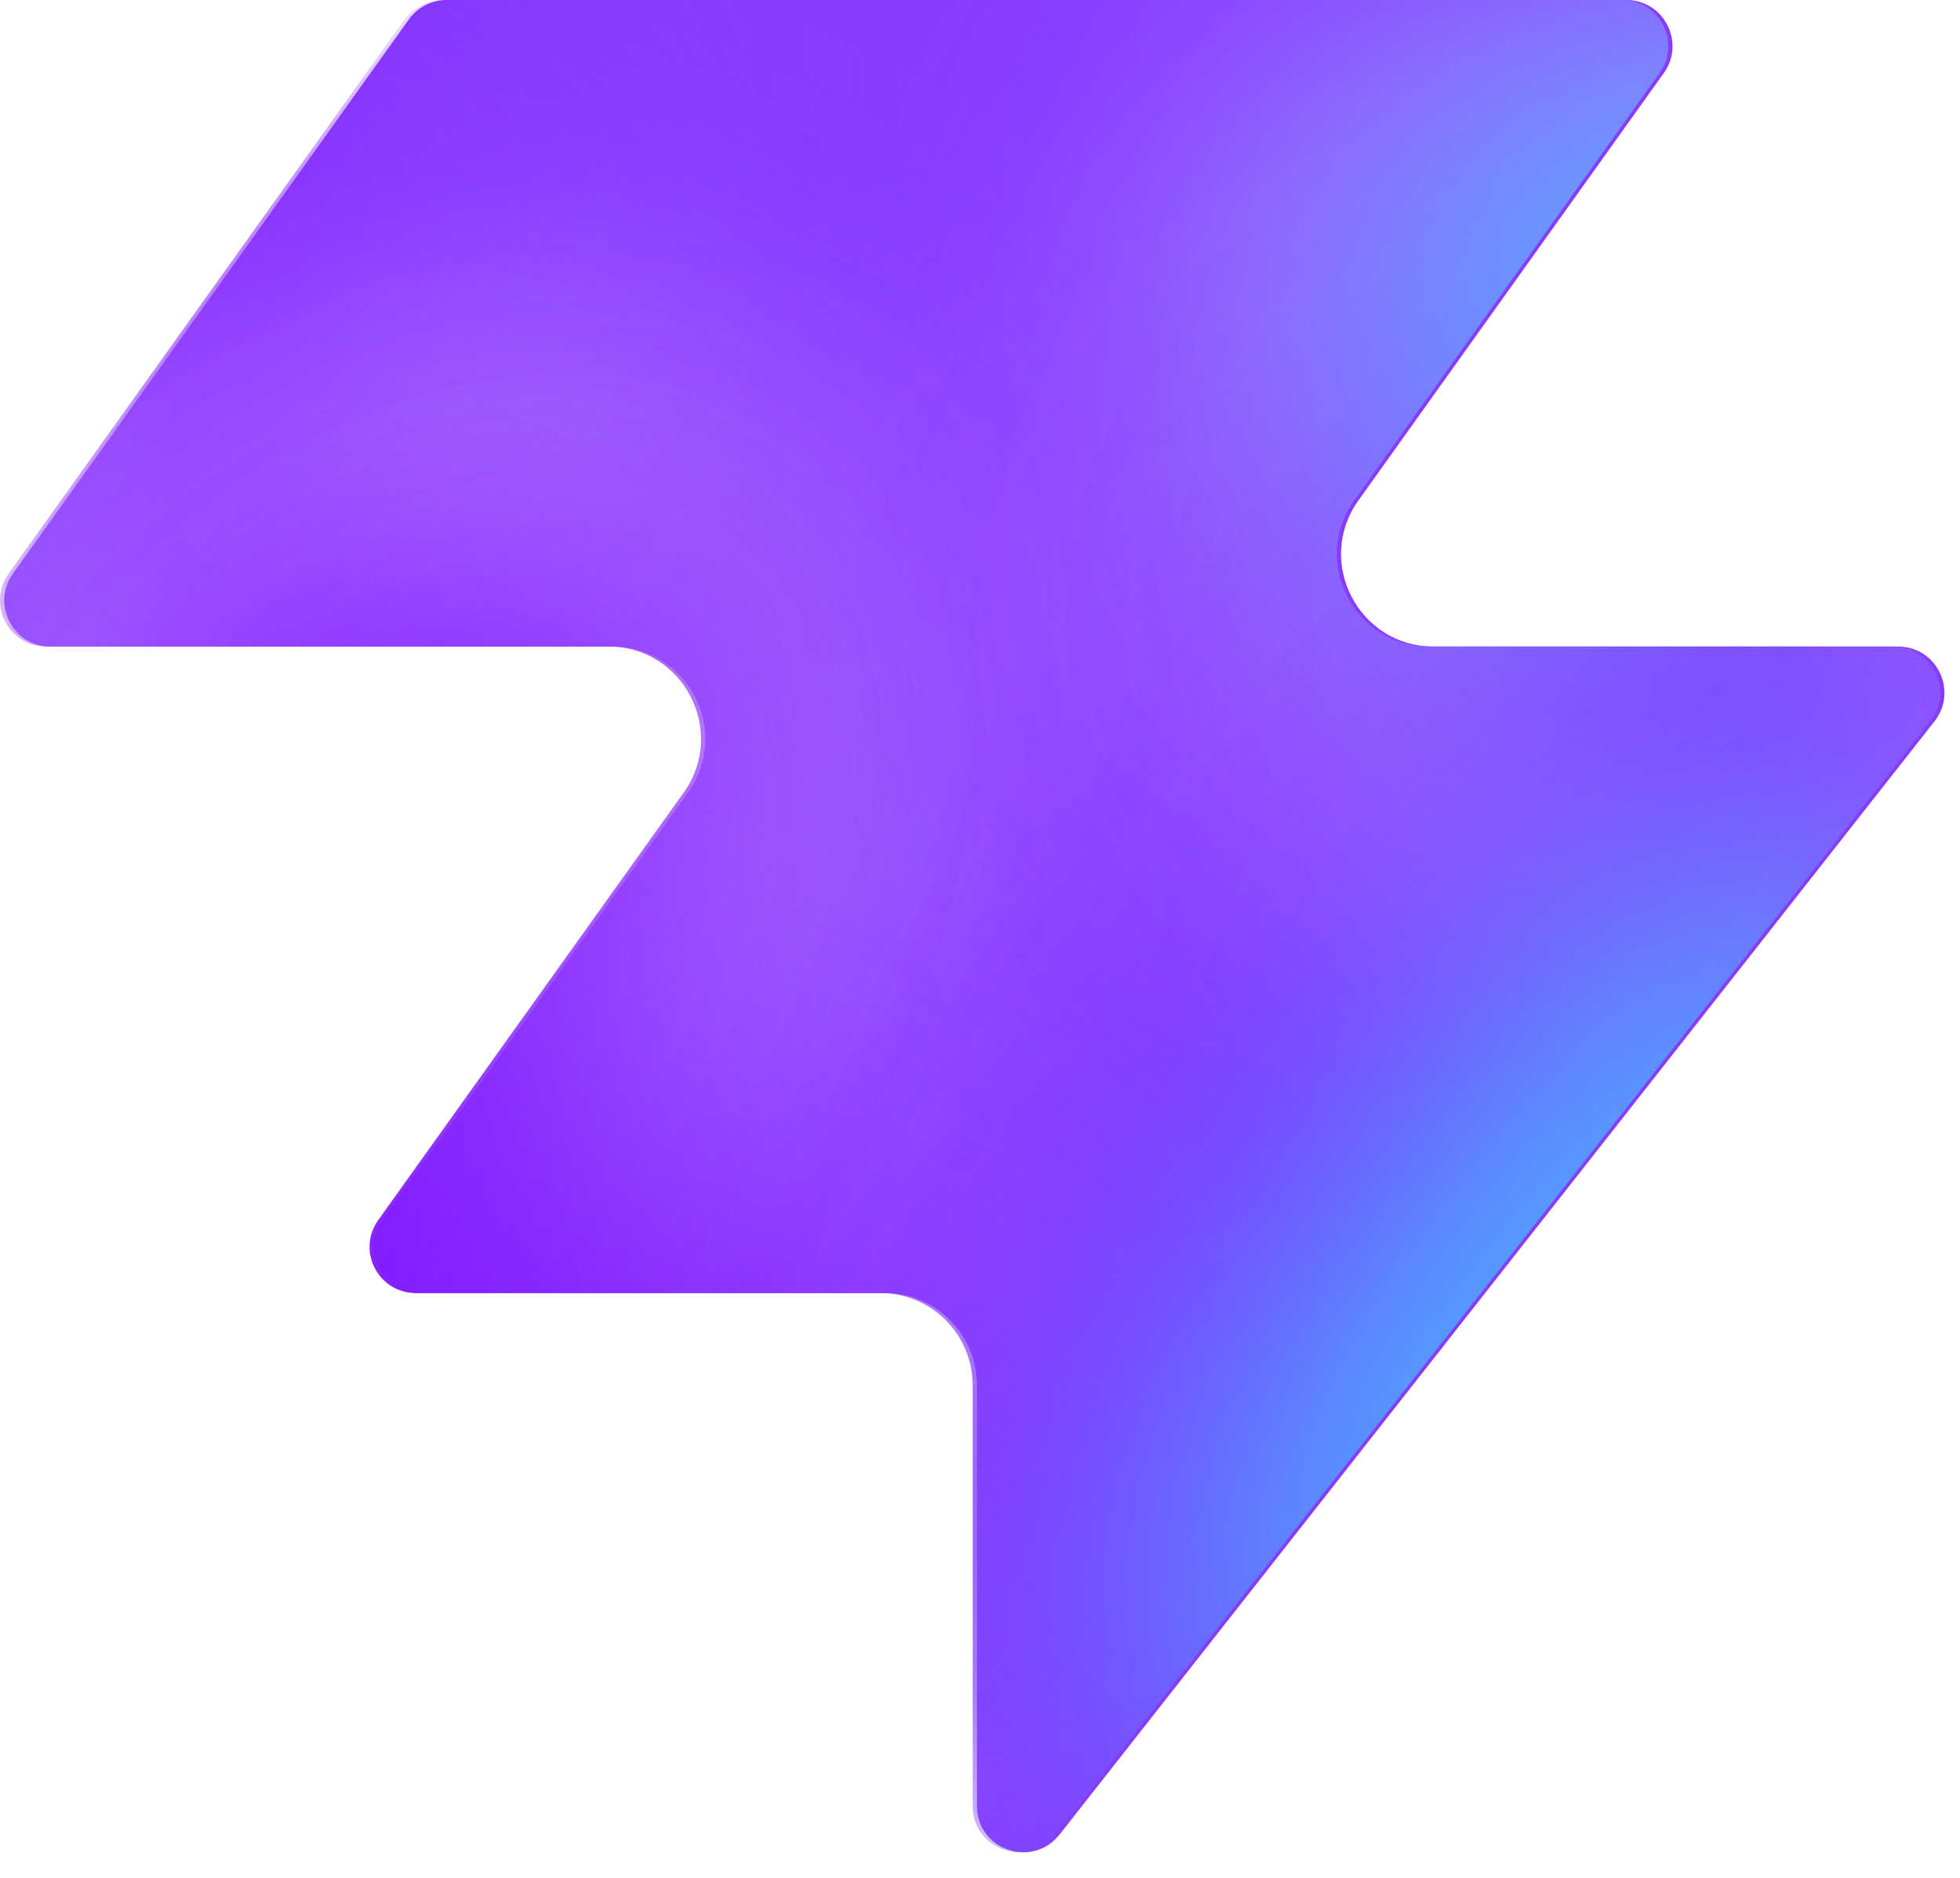
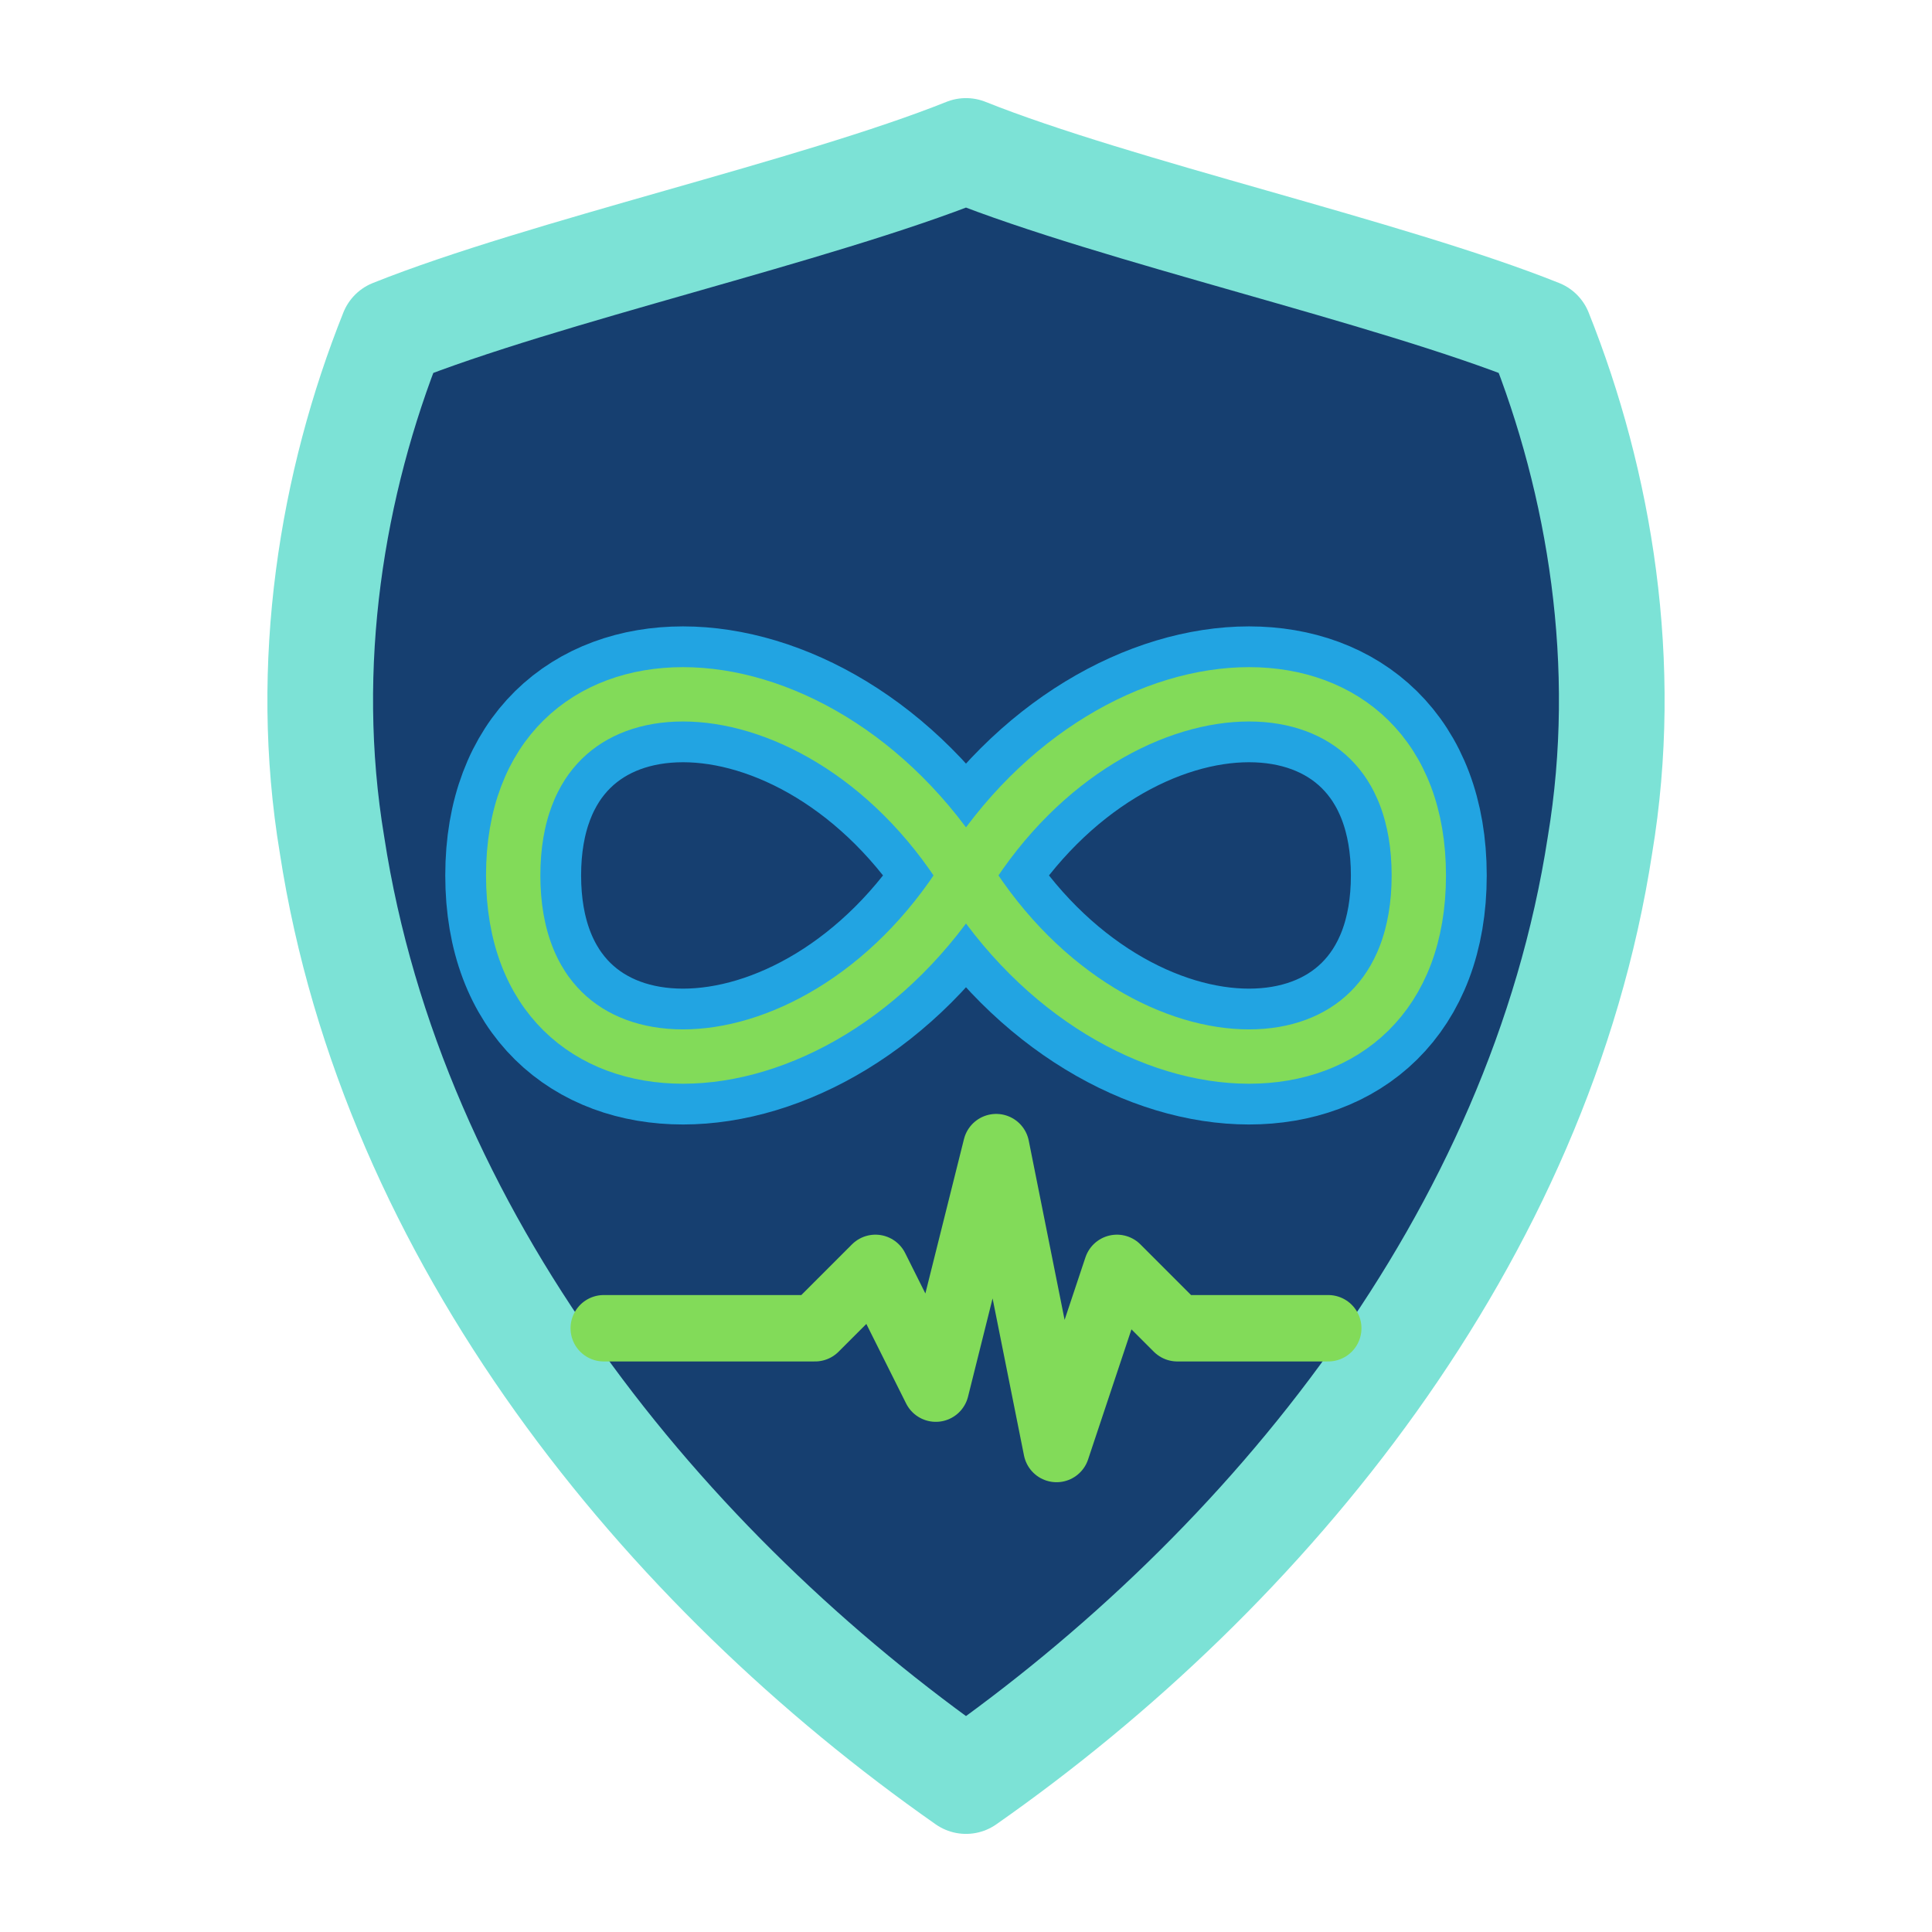
- <svg xmlns="http://www.w3.org/2000/svg" width="48" height="46" fill="none" viewBox="0 0 48 46">
-   <path fill="#863bff" d="M25.946 44.938c-.664.845-2.021.375-2.021-.698V33.937a2.26 2.26 0 0 0-2.262-2.262H10.287c-.92 0-1.456-1.04-.92-1.788l7.48-10.471c1.07-1.497 0-3.578-1.842-3.578H1.237c-.92 0-1.456-1.04-.92-1.788L10.013.474c.214-.297.556-.474.92-.474h28.894c.92 0 1.456 1.04.92 1.788l-7.48 10.471c-1.07 1.498 0 3.579 1.842 3.579h11.377c.943 0 1.473 1.088.89 1.83L25.947 44.94z" style="fill:#863bff;fill:color(display-p3 .525 .23 1);fill-opacity:1" />
-   <mask id="a" width="48" height="46" x="0" y="0" maskUnits="userSpaceOnUse" style="mask-type:alpha">
-     <path fill="#000" d="M25.842 44.938c-.664.844-2.021.375-2.021-.698V33.937a2.26 2.26 0 0 0-2.262-2.262H10.183c-.92 0-1.456-1.04-.92-1.788l7.48-10.471c1.07-1.498 0-3.579-1.842-3.579H1.133c-.92 0-1.456-1.04-.92-1.787L9.91.473c.214-.297.556-.474.92-.474h28.894c.92 0 1.456 1.04.92 1.788l-7.48 10.471c-1.07 1.498 0 3.578 1.842 3.578h11.377c.943 0 1.473 1.088.89 1.832L25.843 44.94z" style="fill:#000;fill-opacity:1" />
-   </mask>
-   <g mask="url(#a)">
-     <g filter="url(#b)">
-       <ellipse cx="5.508" cy="14.704" fill="#ede6ff" rx="5.508" ry="14.704" style="fill:#ede6ff;fill:color(display-p3 .927 .903 1);fill-opacity:1" transform="matrix(.00324 1 1 -.00324 -4.47 31.516)" />
-     </g>
-     <g filter="url(#c)">
-       <ellipse cx="10.399" cy="29.851" fill="#ede6ff" rx="10.399" ry="29.851" style="fill:#ede6ff;fill:color(display-p3 .927 .903 1);fill-opacity:1" transform="matrix(.00324 1 1 -.00324 -39.328 7.883)" />
-     </g>
-     <g filter="url(#d)">
-       <ellipse cx="5.508" cy="30.487" fill="#7e14ff" rx="5.508" ry="30.487" style="fill:#7e14ff;fill:color(display-p3 .492 .077 1);fill-opacity:1" transform="rotate(89.814 -25.913 -14.639)scale(1 -1)" />
-     </g>
-     <g filter="url(#e)">
-       <ellipse cx="5.508" cy="30.599" fill="#7e14ff" rx="5.508" ry="30.599" style="fill:#7e14ff;fill:color(display-p3 .492 .077 1);fill-opacity:1" transform="rotate(89.814 -32.644 -3.334)scale(1 -1)" />
-     </g>
-     <g filter="url(#f)">
-       <ellipse cx="5.508" cy="30.599" fill="#7e14ff" rx="5.508" ry="30.599" style="fill:#7e14ff;fill:color(display-p3 .492 .077 1);fill-opacity:1" transform="matrix(.00324 1 1 -.00324 -34.34 30.47)" />
-     </g>
-     <g filter="url(#g)">
-       <ellipse cx="14.072" cy="22.078" fill="#ede6ff" rx="14.072" ry="22.078" style="fill:#ede6ff;fill:color(display-p3 .927 .903 1);fill-opacity:1" transform="rotate(93.35 24.506 48.493)scale(-1 1)" />
-     </g>
-     <g filter="url(#h)">
-       <ellipse cx="3.47" cy="21.501" fill="#7e14ff" rx="3.47" ry="21.501" style="fill:#7e14ff;fill:color(display-p3 .492 .077 1);fill-opacity:1" transform="rotate(89.009 28.708 47.59)scale(-1 1)" />
-     </g>
-     <g filter="url(#i)">
-       <ellipse cx="3.47" cy="21.501" fill="#7e14ff" rx="3.47" ry="21.501" style="fill:#7e14ff;fill:color(display-p3 .492 .077 1);fill-opacity:1" transform="rotate(89.009 28.708 47.59)scale(-1 1)" />
-     </g>
-     <g filter="url(#j)">
-       <ellipse cx=".387" cy="8.972" fill="#7e14ff" rx="4.407" ry="29.108" style="fill:#7e14ff;fill:color(display-p3 .492 .077 1);fill-opacity:1" transform="rotate(39.51 .387 8.972)" />
-     </g>
-     <g filter="url(#k)">
-       <ellipse cx="47.523" cy="-6.092" fill="#7e14ff" rx="4.407" ry="29.108" style="fill:#7e14ff;fill:color(display-p3 .492 .077 1);fill-opacity:1" transform="rotate(37.892 47.523 -6.092)" />
-     </g>
-     <g filter="url(#l)">
-       <ellipse cx="41.412" cy="6.333" fill="#47bfff" rx="5.971" ry="9.665" style="fill:#47bfff;fill:color(display-p3 .28 .748 1);fill-opacity:1" transform="rotate(37.892 41.412 6.333)" />
-     </g>
-     <g filter="url(#m)">
-       <ellipse cx="-1.879" cy="38.332" fill="#7e14ff" rx="4.407" ry="29.108" style="fill:#7e14ff;fill:color(display-p3 .492 .077 1);fill-opacity:1" transform="rotate(37.892 -1.88 38.332)" />
-     </g>
-     <g filter="url(#n)">
-       <ellipse cx="-1.879" cy="38.332" fill="#7e14ff" rx="4.407" ry="29.108" style="fill:#7e14ff;fill:color(display-p3 .492 .077 1);fill-opacity:1" transform="rotate(37.892 -1.88 38.332)" />
-     </g>
-     <g filter="url(#o)">
-       <ellipse cx="35.651" cy="29.907" fill="#7e14ff" rx="4.407" ry="29.108" style="fill:#7e14ff;fill:color(display-p3 .492 .077 1);fill-opacity:1" transform="rotate(37.892 35.651 29.907)" />
-     </g>
-     <g filter="url(#p)">
-       <ellipse cx="38.418" cy="32.4" fill="#47bfff" rx="5.971" ry="15.297" style="fill:#47bfff;fill:color(display-p3 .28 .748 1);fill-opacity:1" transform="rotate(37.892 38.418 32.4)" />
-     </g>
-   </g>
-   <defs>
-     <filter id="b" width="60.045" height="41.654" x="-19.77" y="16.149" color-interpolation-filters="sRGB" filterUnits="userSpaceOnUse">
-       <feFlood flood-opacity="0" result="BackgroundImageFix" />
-       <feBlend in="SourceGraphic" in2="BackgroundImageFix" result="shape" />
-       <feGaussianBlur result="effect1_foregroundBlur_2002_17158" stdDeviation="7.659" />
-     </filter>
-     <filter id="c" width="90.34" height="51.437" x="-54.613" y="-7.533" color-interpolation-filters="sRGB" filterUnits="userSpaceOnUse">
-       <feFlood flood-opacity="0" result="BackgroundImageFix" />
-       <feBlend in="SourceGraphic" in2="BackgroundImageFix" result="shape" />
-       <feGaussianBlur result="effect1_foregroundBlur_2002_17158" stdDeviation="7.659" />
-     </filter>
-     <filter id="d" width="79.355" height="29.4" x="-49.64" y="2.03" color-interpolation-filters="sRGB" filterUnits="userSpaceOnUse">
-       <feFlood flood-opacity="0" result="BackgroundImageFix" />
-       <feBlend in="SourceGraphic" in2="BackgroundImageFix" result="shape" />
-       <feGaussianBlur result="effect1_foregroundBlur_2002_17158" stdDeviation="4.596" />
-     </filter>
-     <filter id="e" width="79.579" height="29.4" x="-45.045" y="20.029" color-interpolation-filters="sRGB" filterUnits="userSpaceOnUse">
-       <feFlood flood-opacity="0" result="BackgroundImageFix" />
-       <feBlend in="SourceGraphic" in2="BackgroundImageFix" result="shape" />
-       <feGaussianBlur result="effect1_foregroundBlur_2002_17158" stdDeviation="4.596" />
-     </filter>
-     <filter id="f" width="79.579" height="29.4" x="-43.513" y="21.178" color-interpolation-filters="sRGB" filterUnits="userSpaceOnUse">
-       <feFlood flood-opacity="0" result="BackgroundImageFix" />
-       <feBlend in="SourceGraphic" in2="BackgroundImageFix" result="shape" />
-       <feGaussianBlur result="effect1_foregroundBlur_2002_17158" stdDeviation="4.596" />
-     </filter>
-     <filter id="g" width="74.749" height="58.852" x="15.756" y="-17.901" color-interpolation-filters="sRGB" filterUnits="userSpaceOnUse">
-       <feFlood flood-opacity="0" result="BackgroundImageFix" />
-       <feBlend in="SourceGraphic" in2="BackgroundImageFix" result="shape" />
-       <feGaussianBlur result="effect1_foregroundBlur_2002_17158" stdDeviation="7.659" />
-     </filter>
-     <filter id="h" width="61.377" height="25.362" x="23.548" y="2.284" color-interpolation-filters="sRGB" filterUnits="userSpaceOnUse">
-       <feFlood flood-opacity="0" result="BackgroundImageFix" />
-       <feBlend in="SourceGraphic" in2="BackgroundImageFix" result="shape" />
-       <feGaussianBlur result="effect1_foregroundBlur_2002_17158" stdDeviation="4.596" />
-     </filter>
-     <filter id="i" width="61.377" height="25.362" x="23.548" y="2.284" color-interpolation-filters="sRGB" filterUnits="userSpaceOnUse">
-       <feFlood flood-opacity="0" result="BackgroundImageFix" />
-       <feBlend in="SourceGraphic" in2="BackgroundImageFix" result="shape" />
-       <feGaussianBlur result="effect1_foregroundBlur_2002_17158" stdDeviation="4.596" />
-     </filter>
-     <filter id="j" width="56.045" height="63.649" x="-27.636" y="-22.853" color-interpolation-filters="sRGB" filterUnits="userSpaceOnUse">
-       <feFlood flood-opacity="0" result="BackgroundImageFix" />
-       <feBlend in="SourceGraphic" in2="BackgroundImageFix" result="shape" />
-       <feGaussianBlur result="effect1_foregroundBlur_2002_17158" stdDeviation="4.596" />
-     </filter>
-     <filter id="k" width="54.814" height="64.646" x="20.116" y="-38.415" color-interpolation-filters="sRGB" filterUnits="userSpaceOnUse">
-       <feFlood flood-opacity="0" result="BackgroundImageFix" />
-       <feBlend in="SourceGraphic" in2="BackgroundImageFix" result="shape" />
-       <feGaussianBlur result="effect1_foregroundBlur_2002_17158" stdDeviation="4.596" />
-     </filter>
-     <filter id="l" width="33.541" height="35.313" x="24.641" y="-11.323" color-interpolation-filters="sRGB" filterUnits="userSpaceOnUse">
-       <feFlood flood-opacity="0" result="BackgroundImageFix" />
-       <feBlend in="SourceGraphic" in2="BackgroundImageFix" result="shape" />
-       <feGaussianBlur result="effect1_foregroundBlur_2002_17158" stdDeviation="4.596" />
-     </filter>
-     <filter id="m" width="54.814" height="64.646" x="-29.286" y="6.009" color-interpolation-filters="sRGB" filterUnits="userSpaceOnUse">
-       <feFlood flood-opacity="0" result="BackgroundImageFix" />
-       <feBlend in="SourceGraphic" in2="BackgroundImageFix" result="shape" />
-       <feGaussianBlur result="effect1_foregroundBlur_2002_17158" stdDeviation="4.596" />
-     </filter>
-     <filter id="n" width="54.814" height="64.646" x="-29.286" y="6.009" color-interpolation-filters="sRGB" filterUnits="userSpaceOnUse">
-       <feFlood flood-opacity="0" result="BackgroundImageFix" />
-       <feBlend in="SourceGraphic" in2="BackgroundImageFix" result="shape" />
-       <feGaussianBlur result="effect1_foregroundBlur_2002_17158" stdDeviation="4.596" />
-     </filter>
-     <filter id="o" width="54.814" height="64.646" x="8.244" y="-2.416" color-interpolation-filters="sRGB" filterUnits="userSpaceOnUse">
-       <feFlood flood-opacity="0" result="BackgroundImageFix" />
-       <feBlend in="SourceGraphic" in2="BackgroundImageFix" result="shape" />
-       <feGaussianBlur result="effect1_foregroundBlur_2002_17158" stdDeviation="4.596" />
-     </filter>
-     <filter id="p" width="39.409" height="43.623" x="18.713" y="10.588" color-interpolation-filters="sRGB" filterUnits="userSpaceOnUse">
-       <feFlood flood-opacity="0" result="BackgroundImageFix" />
-       <feBlend in="SourceGraphic" in2="BackgroundImageFix" result="shape" />
-       <feGaussianBlur result="effect1_foregroundBlur_2002_17158" stdDeviation="4.596" />
-     </filter>
-   </defs>
+ <svg xmlns="http://www.w3.org/2000/svg" viewBox="0 0 64 64" width="64" height="64" fill="none">
+   <path d="M 32 5 C 37 7 46 9 51 11 C 53 16 54 22 53 28 C 51 41 42 52 32 59 C 22 52 13 41 11 28 C 10 22 11 16 13 11 C 18 9 27 7 32 5 Z" fill="#163f70" stroke="#7ce2d6" stroke-width="3.5" stroke-linejoin="round" />
+   <path d="M 32 29 C 27 21 17 21 17 29 C 17 37 27 37 32 29 C 37 21 47 21 47 29 C 47 37 37 37 32 29 Z" stroke="#22a4e2" stroke-width="4.5" stroke-linecap="round" stroke-linejoin="round" />
+   <path d="M 32 29 C 27 21 17 21 17 29 C 17 37 27 37 32 29 C 37 21 47 21 47 29 C 47 37 37 37 32 29 Z" stroke="#82db59" stroke-width="1.8" stroke-linecap="round" stroke-linejoin="round" />
+   <path d="M 20 44 L 27 44 L 29 42 L 31 46 L 33 38 L 35 48 L 37 42 L 39 44 L 44 44" stroke="#82db59" stroke-width="2.2" stroke-linecap="round" stroke-linejoin="round" />
</svg>
